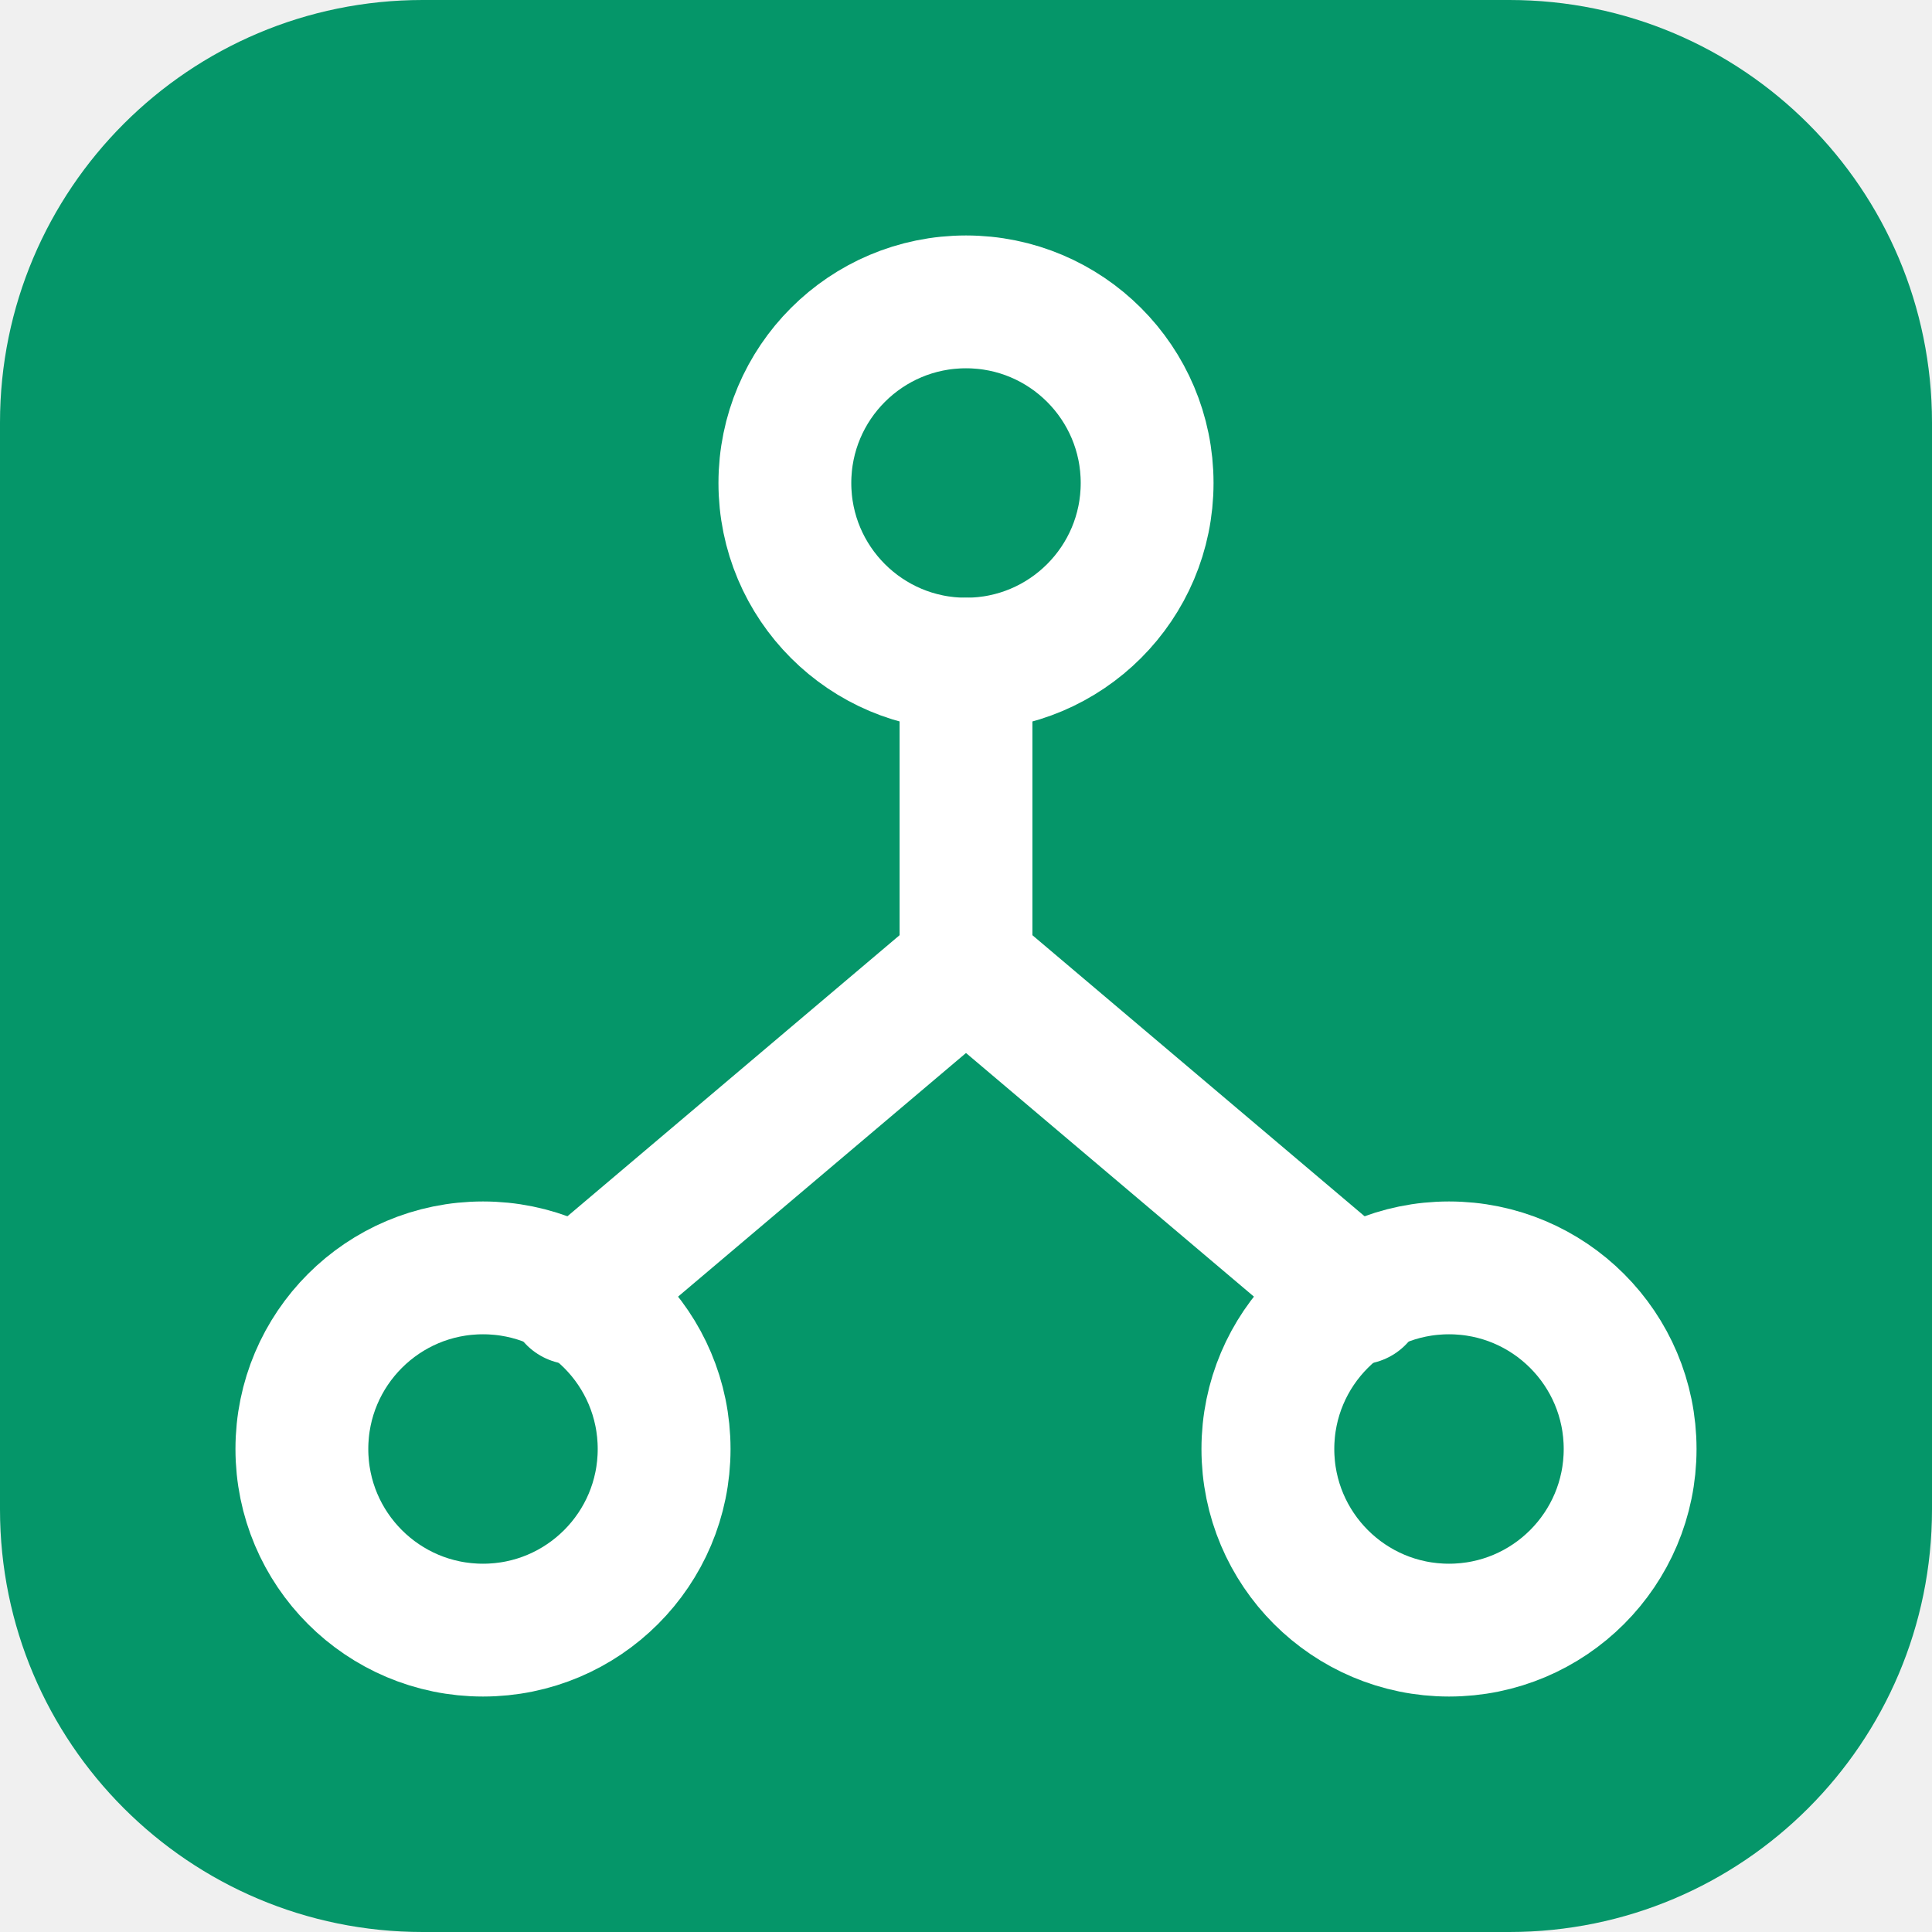
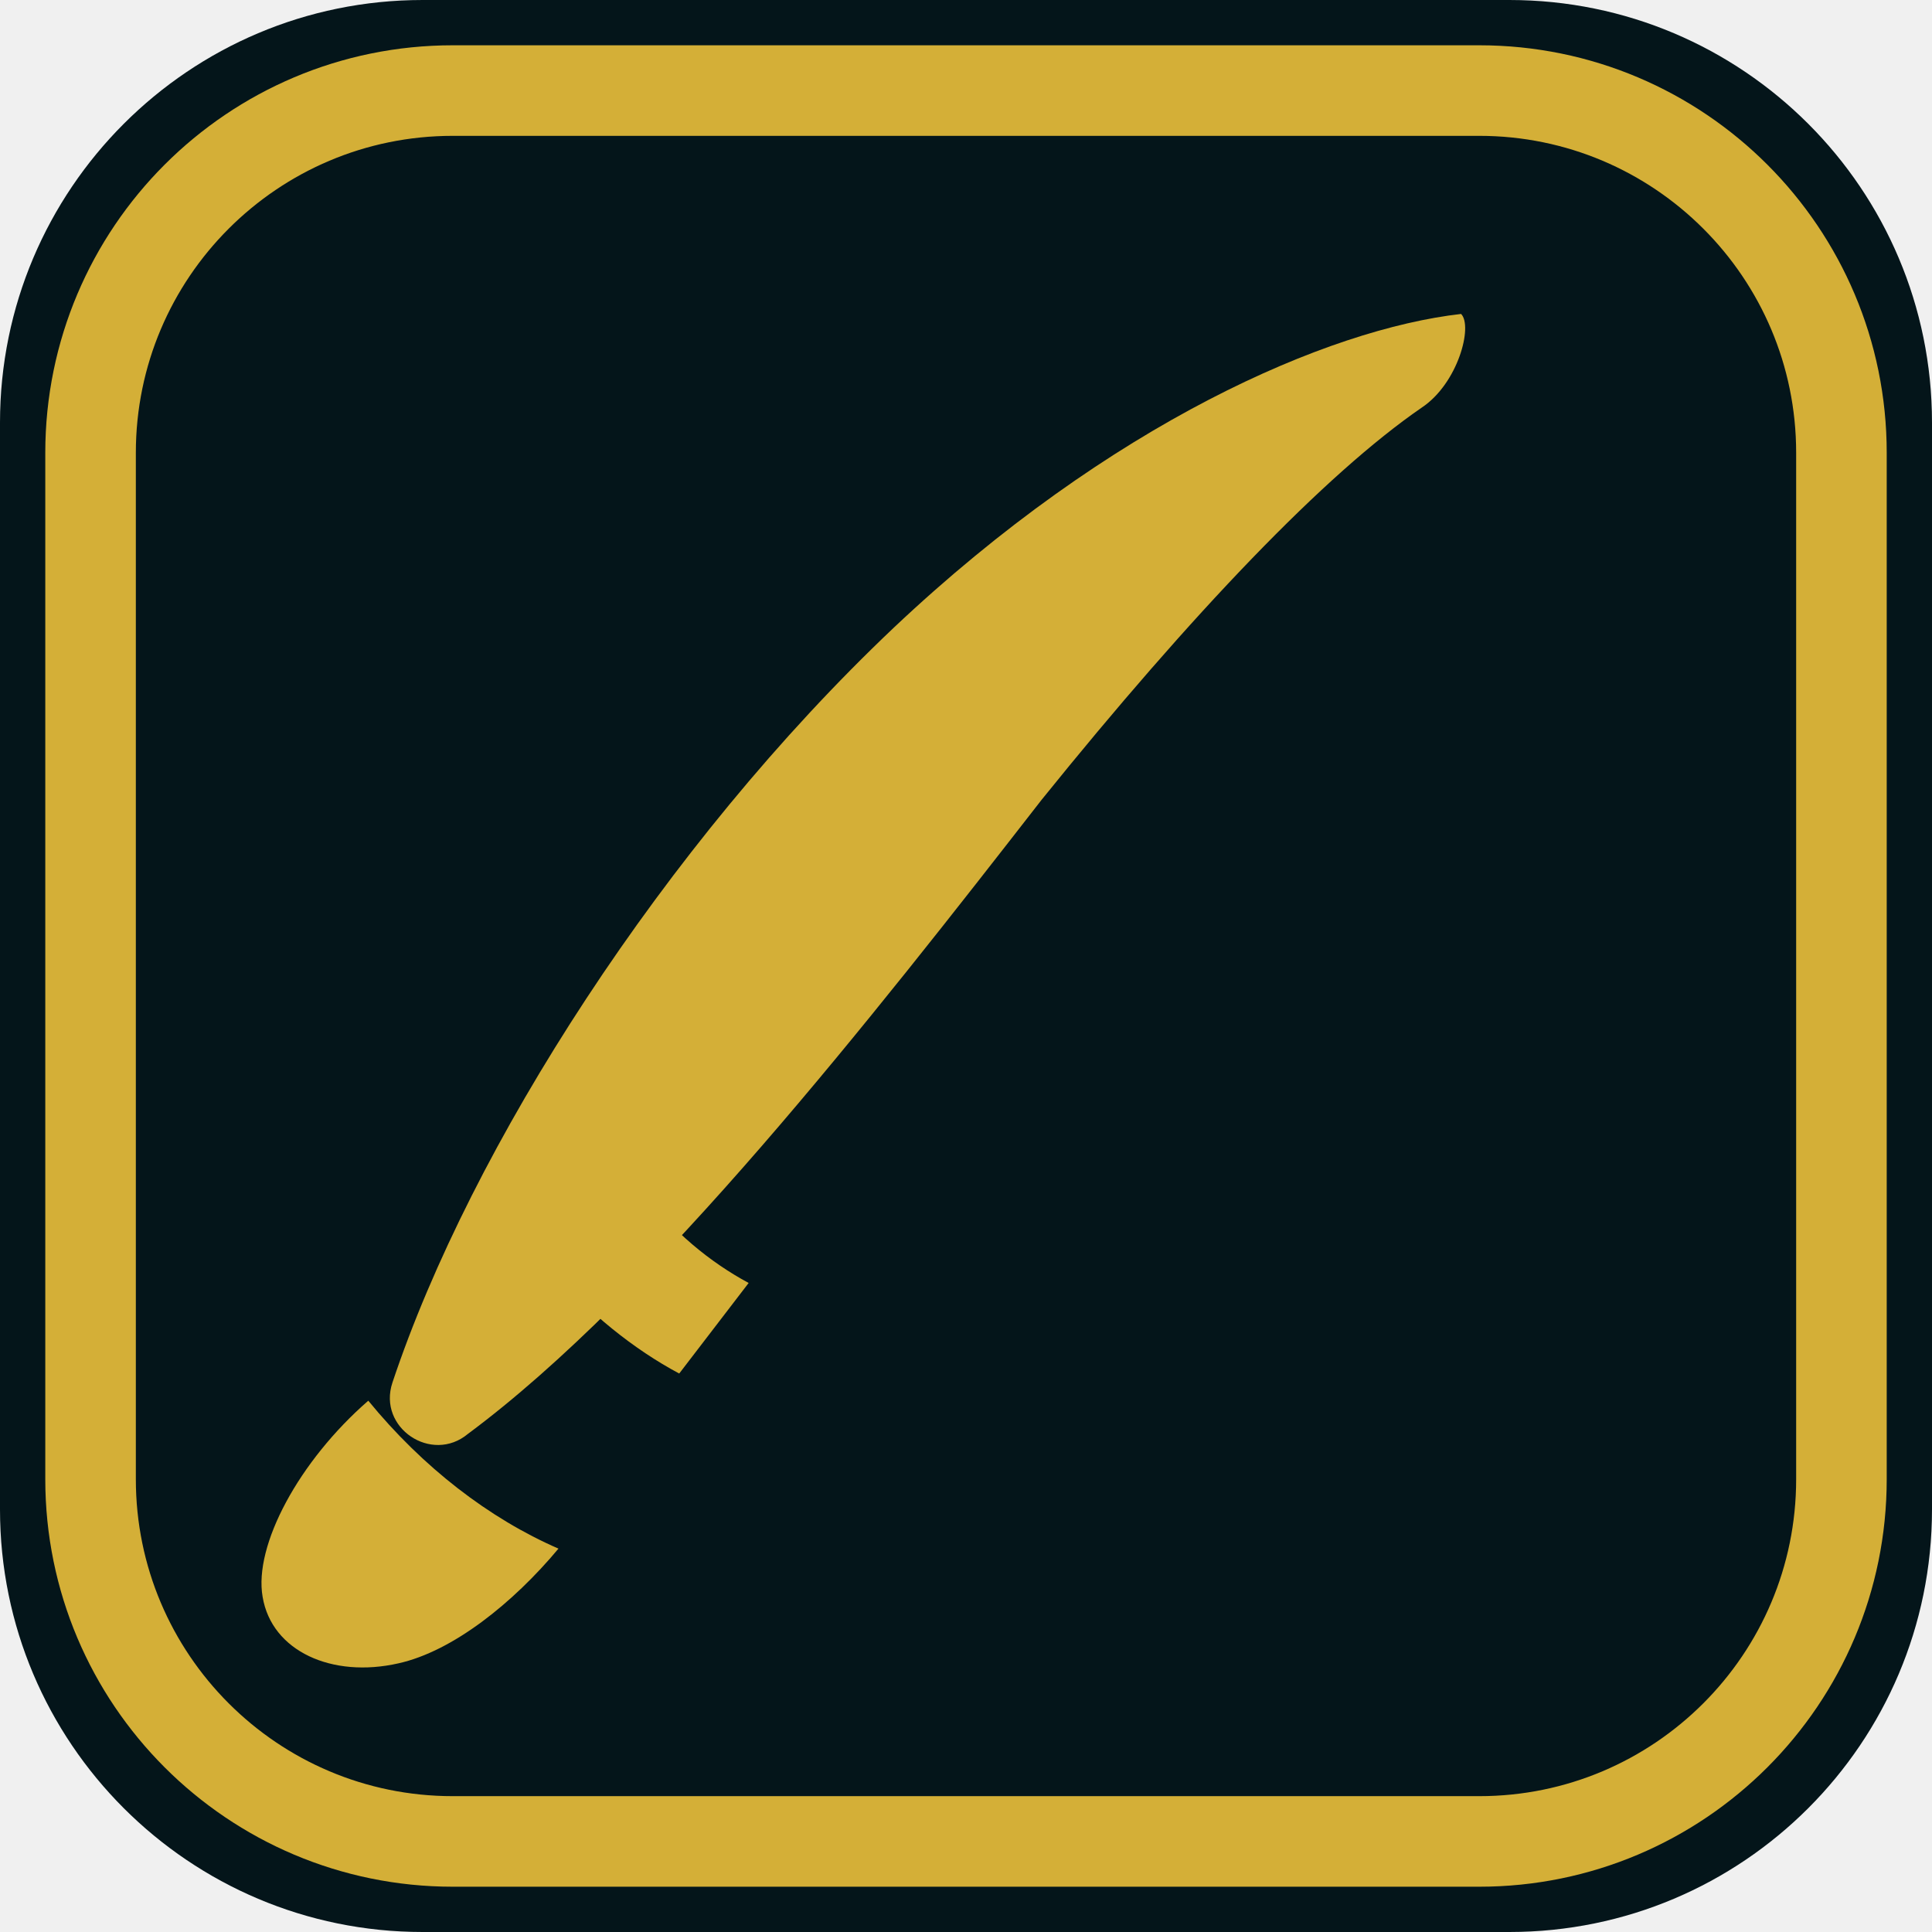
<svg xmlns="http://www.w3.org/2000/svg" viewBox="0 0 32 32">
-   <rect width="32" height="32" rx="7" fill="#059669" />
-   <g fill="none" stroke="#ffffff" stroke-width="2.2" stroke-linecap="round">
-     <circle cx="16" cy="8" r="3" />
-     <circle cx="8" cy="24" r="3" />
-     <circle cx="24" cy="24" r="3" />
-     <path d="M16 11v5m0 0-6.5 5.5M16 16l6.5 5.5" />
+   <rect width="32" height="32" rx="7" fill="#04151a" />
+   <rect x="1.5" y="1.5" width="29" height="29" rx="6" fill="none" stroke="#d4af37" stroke-width="1.5" />
+   <g fill="#d4af37">
+     <path d="M24.2 5.2c-2.2 0.25-5.8 1.8-9.4 5.2-3.8 3.6-7 8.6-8.3 12.5-0.25 0.75 0.65 1.35 1.25 0.85 3.1-2.3 6.7-6.9 9.5-10.5 2.5-3.1 4.7-5.4 6.3-6.5 0.6-0.4 0.85-1.35 0.65-1.55z" />
+     <path d="M6.1 23.2c-1.15 1-1.9 2.4-1.75 3.25 0.15 0.9 1.15 1.35 2.25 1.1 0.9-0.2 1.9-1 2.65-1.9-1.15-0.5-2.25-1.35-3.15-2.45z" />
+     <path d="M9.1 21c0.65 0.75 1.4 1.35 2.15 1.75l1.15-1.5c-0.65-0.35-1.25-0.85-1.75-1.5L9.1 21z" />
  </g>
</svg>
